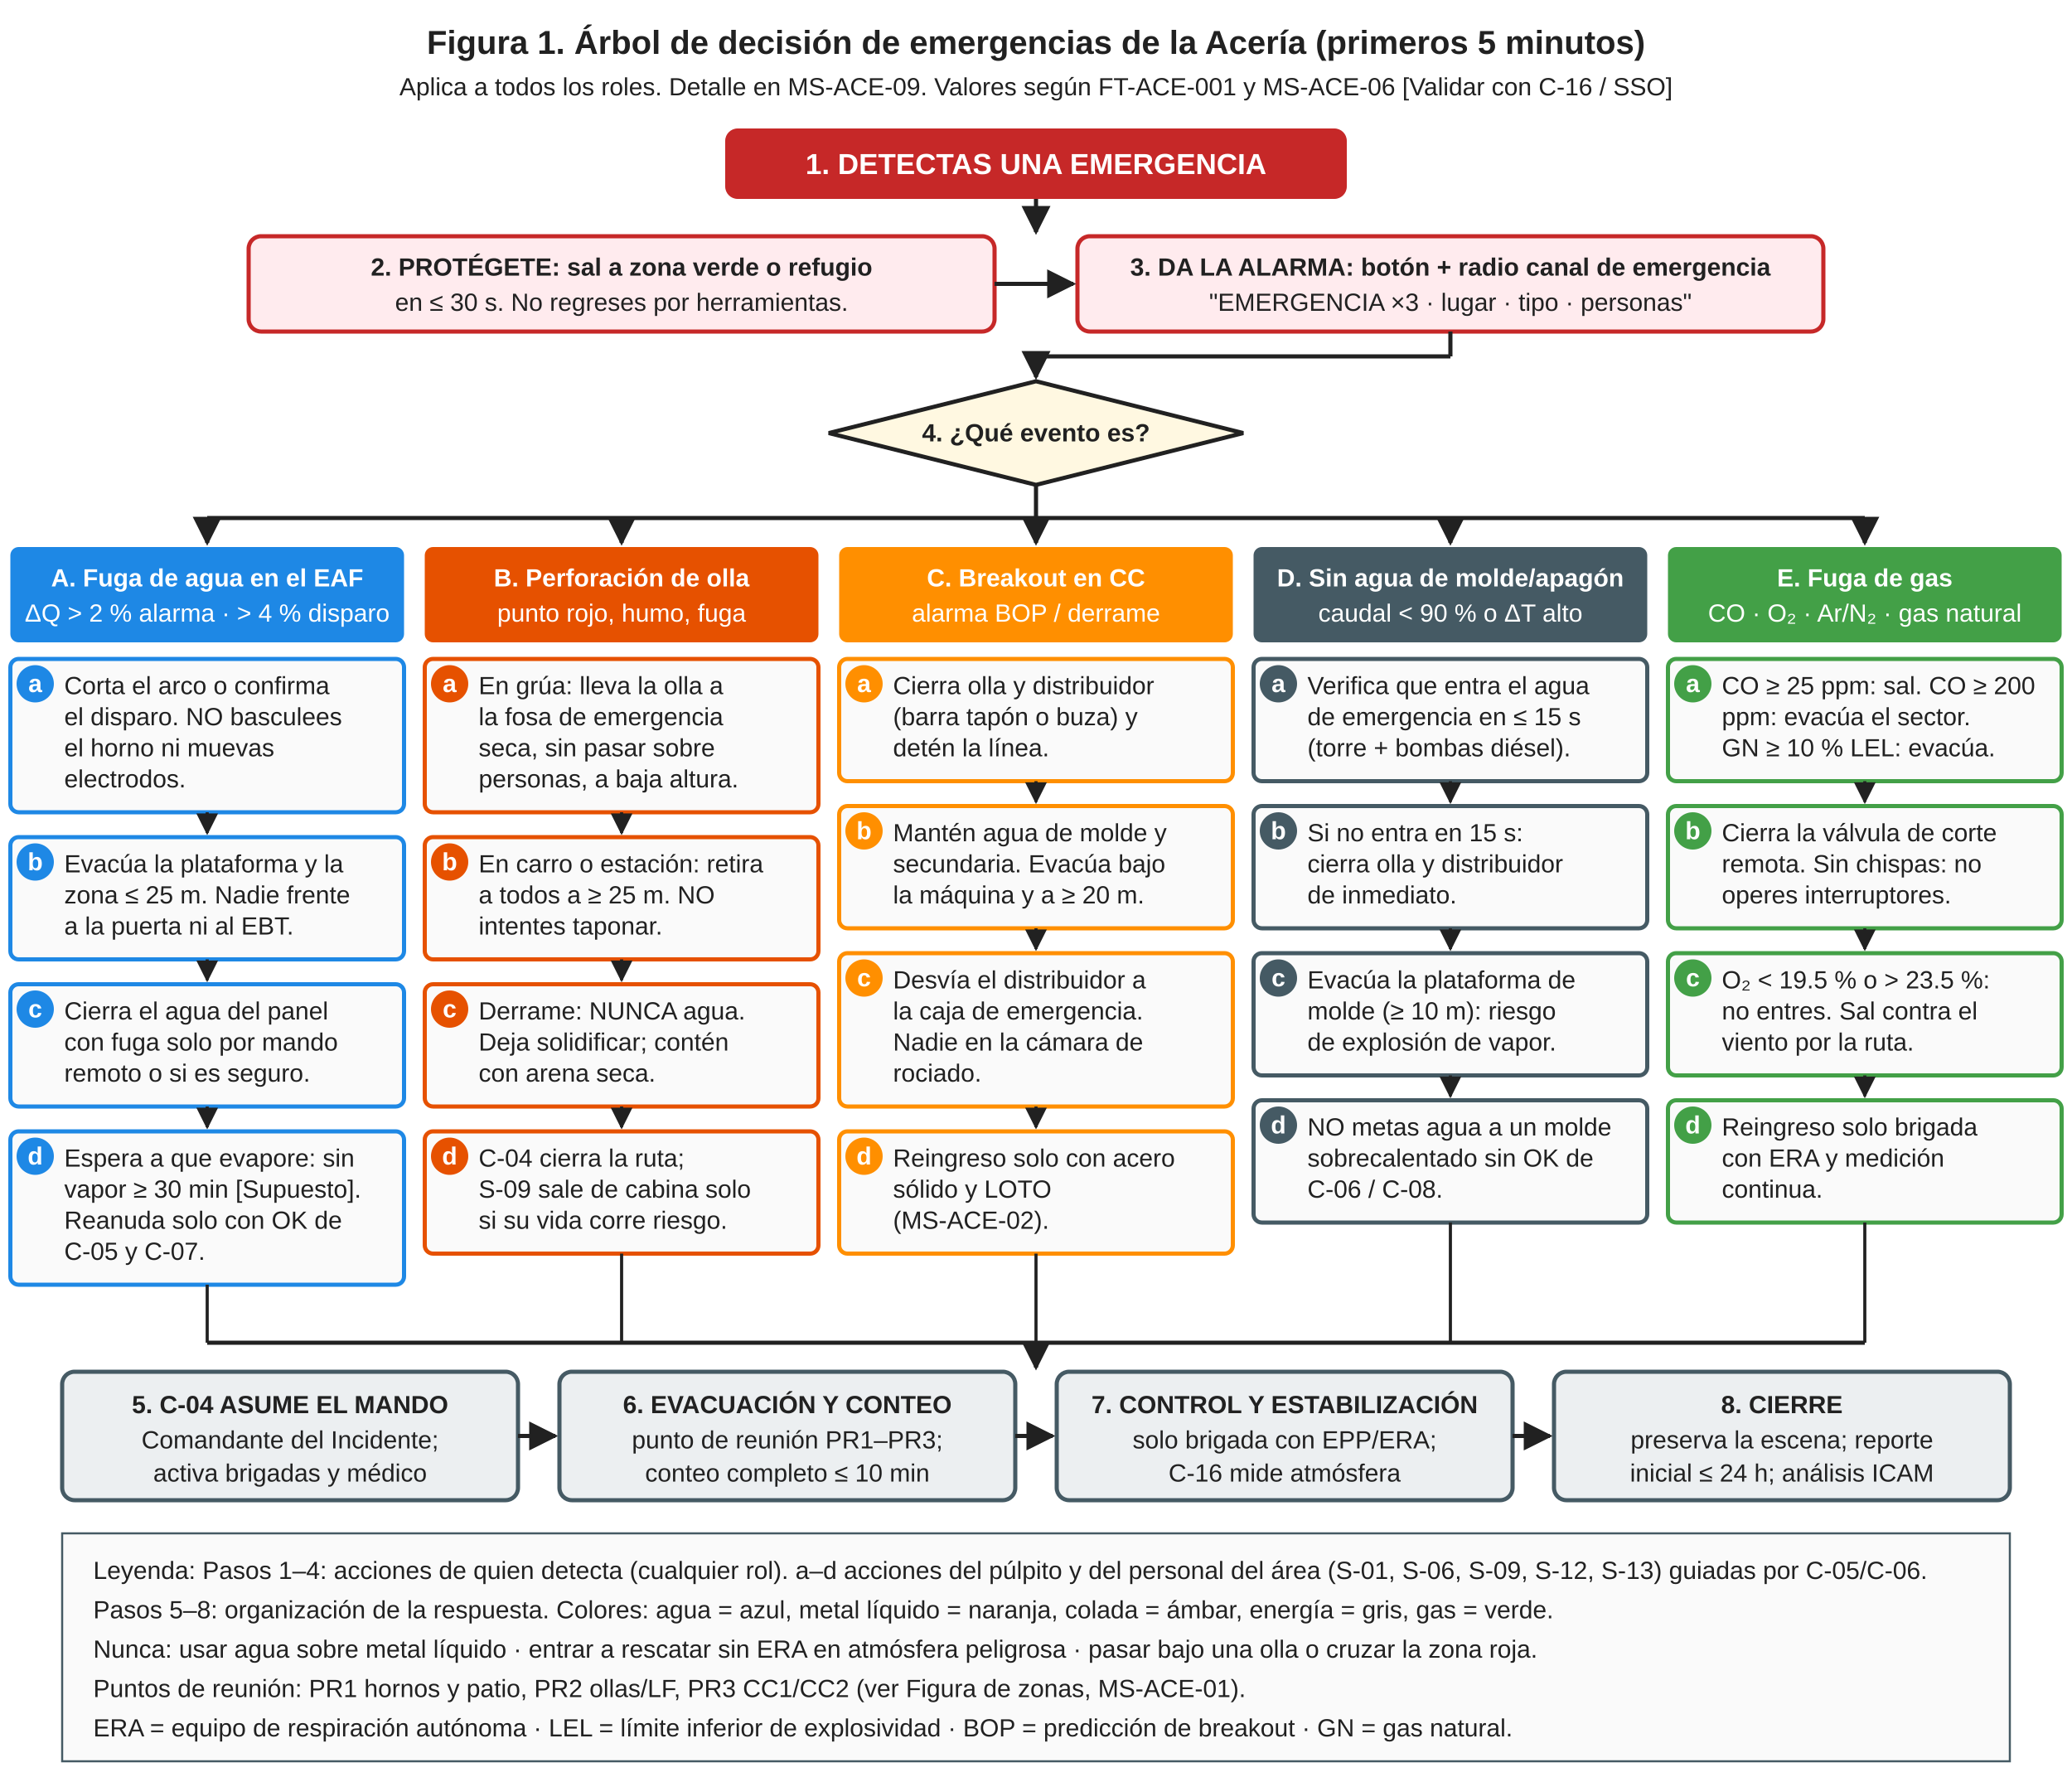
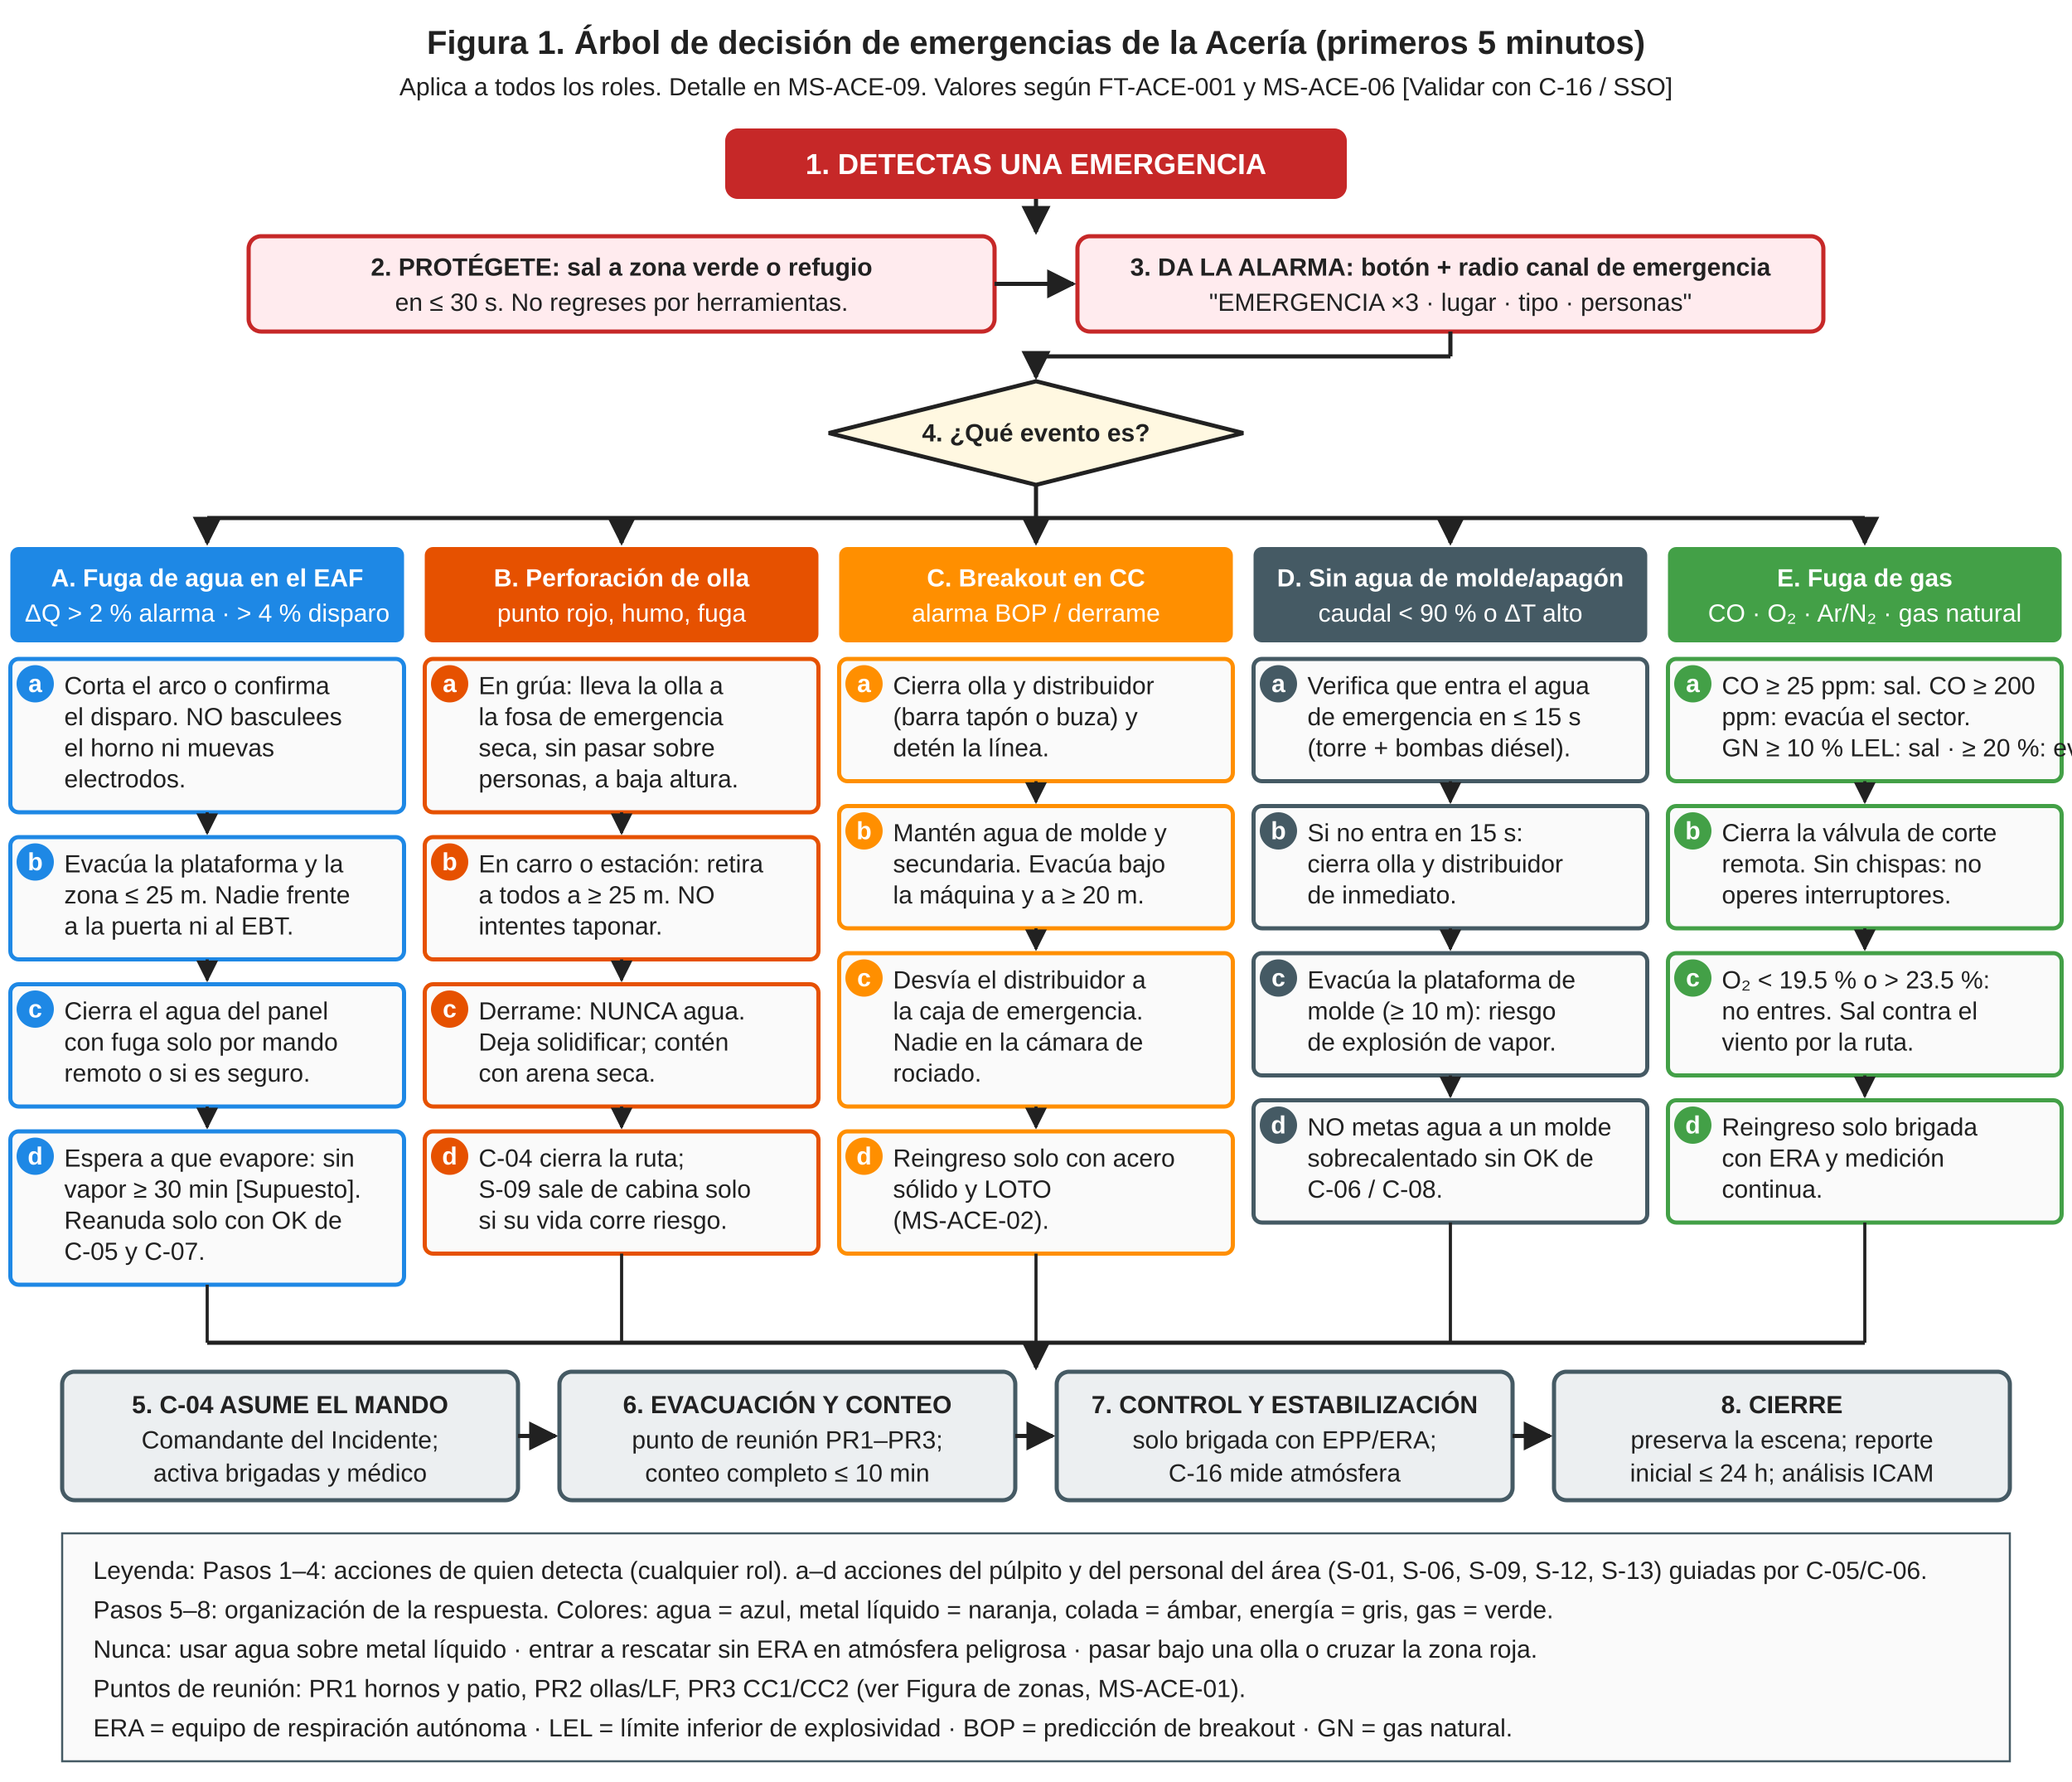
<svg xmlns="http://www.w3.org/2000/svg" viewBox="0 0 1000 860" width="1000" height="860" font-family="Arial, Helvetica, sans-serif" font-size="12">
  <rect width="100%" height="100%" fill="#ffffff" />
  <defs>
    <marker id="ar" viewBox="0 0 10 10" refX="9" refY="5" markerWidth="7" markerHeight="7" orient="auto">
      <path d="M0,0 L10,5 L0,10 z" fill="#212121" />
    </marker>
  </defs>
  <text x="500" y="26" text-anchor="middle" font-size="16" font-weight="bold" fill="#212121">Figura 1. Árbol de decisión de emergencias de la Acería (primeros 5 minutos)</text>
  <text x="500" y="46" text-anchor="middle" font-size="12" fill="#212121">Aplica a todos los roles. Detalle en MS-ACE-09. Valores según FT-ACE-001 y MS-ACE-06 [Validar con C-16 / SSO]</text>
  <rect x="350" y="62" width="300" height="34" rx="6" fill="#C62828" />
  <text x="500" y="84" text-anchor="middle" font-size="14" font-weight="bold" fill="#ffffff">1. DETECTAS UNA EMERGENCIA</text>
  <line x1="500" y1="96" x2="500" y2="112" stroke="#212121" stroke-width="2" marker-end="url(#ar)" />
  <rect x="120" y="114" width="360" height="46" rx="6" fill="#FFEBEE" stroke="#C62828" stroke-width="2" />
  <text x="300" y="133" text-anchor="middle" font-weight="bold" fill="#212121">2. PROTÉGETE: sal a zona verde o refugio</text>
  <text x="300" y="150" text-anchor="middle" fill="#212121">en ≤ 30 s. No regreses por herramientas.</text>
  <rect x="520" y="114" width="360" height="46" rx="6" fill="#FFEBEE" stroke="#C62828" stroke-width="2" />
  <text x="700" y="133" text-anchor="middle" font-weight="bold" fill="#212121">3. DA LA ALARMA: botón + radio canal de emergencia</text>
  <text x="700" y="150" text-anchor="middle" fill="#212121">"EMERGENCIA ×3 · lugar · tipo · personas"</text>
  <line x1="480" y1="137" x2="518" y2="137" stroke="#212121" stroke-width="2" marker-end="url(#ar)" />
  <line x1="700" y1="160" x2="700" y2="172" stroke="#212121" stroke-width="2" />
  <line x1="700" y1="172" x2="500" y2="172" stroke="#212121" stroke-width="2" />
  <line x1="500" y1="172" x2="500" y2="182" stroke="#212121" stroke-width="2" marker-end="url(#ar)" />
  <polygon points="500,184 600,209 500,234 400,209" fill="#FFF8E1" stroke="#212121" stroke-width="2" />
  <text x="500" y="213" text-anchor="middle" font-weight="bold" fill="#212121">4. ¿Qué evento es?</text>
  <line x1="100" y1="250" x2="900" y2="250" stroke="#212121" stroke-width="2" />
  <line x1="500" y1="234" x2="500" y2="250" stroke="#212121" stroke-width="2" />
  <line x1="100" y1="250" x2="100" y2="262" stroke="#212121" stroke-width="2" marker-end="url(#ar)" />
  <rect x="5" y="264" width="190" height="46" rx="4" fill="#1E88E5" />
  <text x="100" y="283" text-anchor="middle" font-weight="bold" fill="#ffffff">A. Fuga de agua en el EAF</text>
  <text x="100" y="300" text-anchor="middle" fill="#ffffff">ΔQ &gt; 2 % alarma · &gt; 4 % disparo</text>
  <rect x="5" y="318" width="190" height="74" rx="4" fill="#FAFAFA" stroke="#1E88E5" stroke-width="2" />
  <circle cx="17" cy="330" r="9" fill="#1E88E5" />
  <text x="17" y="334" text-anchor="middle" font-weight="bold" fill="#ffffff">a</text>
  <text x="31" y="335" fill="#212121">Corta el arco o confirma</text>
  <text x="31" y="350" fill="#212121">el disparo. NO basculees</text>
  <text x="31" y="365" fill="#212121">el horno ni muevas</text>
  <text x="31" y="380" fill="#212121">electrodos.</text>
  <line x1="100" y1="392" x2="100" y2="402" stroke="#212121" stroke-width="1.5" marker-end="url(#ar)" />
  <rect x="5" y="404" width="190" height="59" rx="4" fill="#FAFAFA" stroke="#1E88E5" stroke-width="2" />
  <circle cx="17" cy="416" r="9" fill="#1E88E5" />
  <text x="17" y="420" text-anchor="middle" font-weight="bold" fill="#ffffff">b</text>
  <text x="31" y="421" fill="#212121">Evacúa la plataforma y la</text>
  <text x="31" y="436" fill="#212121">zona ≤ 25 m. Nadie frente</text>
  <text x="31" y="451" fill="#212121">a la puerta ni al EBT.</text>
  <line x1="100" y1="463" x2="100" y2="473" stroke="#212121" stroke-width="1.5" marker-end="url(#ar)" />
  <rect x="5" y="475" width="190" height="59" rx="4" fill="#FAFAFA" stroke="#1E88E5" stroke-width="2" />
  <circle cx="17" cy="487" r="9" fill="#1E88E5" />
  <text x="17" y="491" text-anchor="middle" font-weight="bold" fill="#ffffff">c</text>
  <text x="31" y="492" fill="#212121">Cierra el agua del panel</text>
  <text x="31" y="507" fill="#212121">con fuga solo por mando</text>
  <text x="31" y="522" fill="#212121">remoto o si es seguro.</text>
  <line x1="100" y1="534" x2="100" y2="544" stroke="#212121" stroke-width="1.5" marker-end="url(#ar)" />
  <rect x="5" y="546" width="190" height="74" rx="4" fill="#FAFAFA" stroke="#1E88E5" stroke-width="2" />
  <circle cx="17" cy="558" r="9" fill="#1E88E5" />
  <text x="17" y="562" text-anchor="middle" font-weight="bold" fill="#ffffff">d</text>
  <text x="31" y="563" fill="#212121">Espera a que evapore: sin</text>
  <text x="31" y="578" fill="#212121">vapor ≥ 30 min [Supuesto].</text>
  <text x="31" y="593" fill="#212121">Reanuda solo con OK de</text>
  <text x="31" y="608" fill="#212121">C-05 y C-07.</text>
  <line x1="100" y1="620" x2="100" y2="648" stroke="#212121" stroke-width="1.5" />
  <line x1="300" y1="250" x2="300" y2="262" stroke="#212121" stroke-width="2" marker-end="url(#ar)" />
  <rect x="205" y="264" width="190" height="46" rx="4" fill="#E65100" />
  <text x="300" y="283" text-anchor="middle" font-weight="bold" fill="#ffffff">B. Perforación de olla</text>
  <text x="300" y="300" text-anchor="middle" fill="#ffffff">punto rojo, humo, fuga</text>
  <rect x="205" y="318" width="190" height="74" rx="4" fill="#FAFAFA" stroke="#E65100" stroke-width="2" />
  <circle cx="217" cy="330" r="9" fill="#E65100" />
  <text x="217" y="334" text-anchor="middle" font-weight="bold" fill="#ffffff">a</text>
  <text x="231" y="335" fill="#212121">En grúa: lleva la olla a</text>
  <text x="231" y="350" fill="#212121">la fosa de emergencia</text>
  <text x="231" y="365" fill="#212121">seca, sin pasar sobre</text>
  <text x="231" y="380" fill="#212121">personas, a baja altura.</text>
  <line x1="300" y1="392" x2="300" y2="402" stroke="#212121" stroke-width="1.5" marker-end="url(#ar)" />
  <rect x="205" y="404" width="190" height="59" rx="4" fill="#FAFAFA" stroke="#E65100" stroke-width="2" />
  <circle cx="217" cy="416" r="9" fill="#E65100" />
  <text x="217" y="420" text-anchor="middle" font-weight="bold" fill="#ffffff">b</text>
  <text x="231" y="421" fill="#212121">En carro o estación: retira</text>
  <text x="231" y="436" fill="#212121">a todos a ≥ 25 m. NO</text>
  <text x="231" y="451" fill="#212121">intentes taponar.</text>
  <line x1="300" y1="463" x2="300" y2="473" stroke="#212121" stroke-width="1.5" marker-end="url(#ar)" />
  <rect x="205" y="475" width="190" height="59" rx="4" fill="#FAFAFA" stroke="#E65100" stroke-width="2" />
  <circle cx="217" cy="487" r="9" fill="#E65100" />
  <text x="217" y="491" text-anchor="middle" font-weight="bold" fill="#ffffff">c</text>
  <text x="231" y="492" fill="#212121">Derrame: NUNCA agua.</text>
  <text x="231" y="507" fill="#212121">Deja solidificar; contén</text>
  <text x="231" y="522" fill="#212121">con arena seca.</text>
  <line x1="300" y1="534" x2="300" y2="544" stroke="#212121" stroke-width="1.5" marker-end="url(#ar)" />
  <rect x="205" y="546" width="190" height="59" rx="4" fill="#FAFAFA" stroke="#E65100" stroke-width="2" />
  <circle cx="217" cy="558" r="9" fill="#E65100" />
  <text x="217" y="562" text-anchor="middle" font-weight="bold" fill="#ffffff">d</text>
  <text x="231" y="563" fill="#212121">C-04 cierra la ruta;</text>
  <text x="231" y="578" fill="#212121">S-09 sale de cabina solo</text>
  <text x="231" y="593" fill="#212121">si su vida corre riesgo.</text>
  <line x1="300" y1="605" x2="300" y2="648" stroke="#212121" stroke-width="1.5" />
  <line x1="500" y1="250" x2="500" y2="262" stroke="#212121" stroke-width="2" marker-end="url(#ar)" />
  <rect x="405" y="264" width="190" height="46" rx="4" fill="#FF8F00" />
  <text x="500" y="283" text-anchor="middle" font-weight="bold" fill="#ffffff">C. Breakout en CC</text>
  <text x="500" y="300" text-anchor="middle" fill="#ffffff">alarma BOP / derrame</text>
  <rect x="405" y="318" width="190" height="59" rx="4" fill="#FAFAFA" stroke="#FF8F00" stroke-width="2" />
  <circle cx="417" cy="330" r="9" fill="#FF8F00" />
  <text x="417" y="334" text-anchor="middle" font-weight="bold" fill="#ffffff">a</text>
  <text x="431" y="335" fill="#212121">Cierra olla y distribuidor</text>
  <text x="431" y="350" fill="#212121">(barra tapón o buza) y</text>
  <text x="431" y="365" fill="#212121">detén la línea.</text>
  <line x1="500" y1="377" x2="500" y2="387" stroke="#212121" stroke-width="1.5" marker-end="url(#ar)" />
  <rect x="405" y="389" width="190" height="59" rx="4" fill="#FAFAFA" stroke="#FF8F00" stroke-width="2" />
  <circle cx="417" cy="401" r="9" fill="#FF8F00" />
  <text x="417" y="405" text-anchor="middle" font-weight="bold" fill="#ffffff">b</text>
  <text x="431" y="406" fill="#212121">Mantén agua de molde y</text>
  <text x="431" y="421" fill="#212121">secundaria. Evacúa bajo</text>
  <text x="431" y="436" fill="#212121">la máquina y a ≥ 20 m.</text>
  <line x1="500" y1="448" x2="500" y2="458" stroke="#212121" stroke-width="1.5" marker-end="url(#ar)" />
  <rect x="405" y="460" width="190" height="74" rx="4" fill="#FAFAFA" stroke="#FF8F00" stroke-width="2" />
  <circle cx="417" cy="472" r="9" fill="#FF8F00" />
  <text x="417" y="476" text-anchor="middle" font-weight="bold" fill="#ffffff">c</text>
  <text x="431" y="477" fill="#212121">Desvía el distribuidor a</text>
  <text x="431" y="492" fill="#212121">la caja de emergencia.</text>
  <text x="431" y="507" fill="#212121">Nadie en la cámara de</text>
  <text x="431" y="522" fill="#212121">rociado.</text>
  <line x1="500" y1="534" x2="500" y2="544" stroke="#212121" stroke-width="1.5" marker-end="url(#ar)" />
  <rect x="405" y="546" width="190" height="59" rx="4" fill="#FAFAFA" stroke="#FF8F00" stroke-width="2" />
  <circle cx="417" cy="558" r="9" fill="#FF8F00" />
  <text x="417" y="562" text-anchor="middle" font-weight="bold" fill="#ffffff">d</text>
  <text x="431" y="563" fill="#212121">Reingreso solo con acero</text>
  <text x="431" y="578" fill="#212121">sólido y LOTO</text>
  <text x="431" y="593" fill="#212121">(MS-ACE-02).</text>
  <line x1="500" y1="605" x2="500" y2="648" stroke="#212121" stroke-width="1.5" />
  <line x1="700" y1="250" x2="700" y2="262" stroke="#212121" stroke-width="2" marker-end="url(#ar)" />
  <rect x="605" y="264" width="190" height="46" rx="4" fill="#455A64" />
  <text x="700" y="283" text-anchor="middle" font-weight="bold" fill="#ffffff">D. Sin agua de molde/apagón</text>
  <text x="700" y="300" text-anchor="middle" fill="#ffffff">caudal &lt; 90 % o ΔT alto</text>
  <rect x="605" y="318" width="190" height="59" rx="4" fill="#FAFAFA" stroke="#455A64" stroke-width="2" />
  <circle cx="617" cy="330" r="9" fill="#455A64" />
  <text x="617" y="334" text-anchor="middle" font-weight="bold" fill="#ffffff">a</text>
  <text x="631" y="335" fill="#212121">Verifica que entra el agua</text>
  <text x="631" y="350" fill="#212121">de emergencia en ≤ 15 s</text>
  <text x="631" y="365" fill="#212121">(torre + bombas diésel).</text>
  <line x1="700" y1="377" x2="700" y2="387" stroke="#212121" stroke-width="1.5" marker-end="url(#ar)" />
  <rect x="605" y="389" width="190" height="59" rx="4" fill="#FAFAFA" stroke="#455A64" stroke-width="2" />
  <circle cx="617" cy="401" r="9" fill="#455A64" />
  <text x="617" y="405" text-anchor="middle" font-weight="bold" fill="#ffffff">b</text>
  <text x="631" y="406" fill="#212121">Si no entra en 15 s:</text>
  <text x="631" y="421" fill="#212121">cierra olla y distribuidor</text>
  <text x="631" y="436" fill="#212121">de inmediato.</text>
  <line x1="700" y1="448" x2="700" y2="458" stroke="#212121" stroke-width="1.5" marker-end="url(#ar)" />
  <rect x="605" y="460" width="190" height="59" rx="4" fill="#FAFAFA" stroke="#455A64" stroke-width="2" />
  <circle cx="617" cy="472" r="9" fill="#455A64" />
  <text x="617" y="476" text-anchor="middle" font-weight="bold" fill="#ffffff">c</text>
  <text x="631" y="477" fill="#212121">Evacúa la plataforma de</text>
  <text x="631" y="492" fill="#212121">molde (≥ 10 m): riesgo</text>
  <text x="631" y="507" fill="#212121">de explosión de vapor.</text>
  <line x1="700" y1="519" x2="700" y2="529" stroke="#212121" stroke-width="1.5" marker-end="url(#ar)" />
  <rect x="605" y="531" width="190" height="59" rx="4" fill="#FAFAFA" stroke="#455A64" stroke-width="2" />
  <circle cx="617" cy="543" r="9" fill="#455A64" />
  <text x="617" y="547" text-anchor="middle" font-weight="bold" fill="#ffffff">d</text>
  <text x="631" y="548" fill="#212121">NO metas agua a un molde</text>
  <text x="631" y="563" fill="#212121">sobrecalentado sin OK de</text>
  <text x="631" y="578" fill="#212121">C-06 / C-08.</text>
  <line x1="700" y1="590" x2="700" y2="648" stroke="#212121" stroke-width="1.5" />
  <line x1="900" y1="250" x2="900" y2="262" stroke="#212121" stroke-width="2" marker-end="url(#ar)" />
  <rect x="805" y="264" width="190" height="46" rx="4" fill="#43A047" />
  <text x="900" y="283" text-anchor="middle" font-weight="bold" fill="#ffffff">E. Fuga de gas</text>
  <text x="900" y="300" text-anchor="middle" fill="#ffffff">CO · O₂ · Ar/N₂ · gas natural</text>
  <rect x="805" y="318" width="190" height="59" rx="4" fill="#FAFAFA" stroke="#43A047" stroke-width="2" />
  <circle cx="817" cy="330" r="9" fill="#43A047" />
  <text x="817" y="334" text-anchor="middle" font-weight="bold" fill="#ffffff">a</text>
  <text x="831" y="335" fill="#212121">CO ≥ 25 ppm: sal. CO ≥ 200</text>
  <text x="831" y="350" fill="#212121">ppm: evacúa el sector.</text>
-   <text x="831" y="365" fill="#212121">GN ≥ 10 % LEL: evacúa.</text>
+   <text x="831" y="365" fill="#212121">GN ≥ 10 % LEL: sal · ≥ 20 %: evacúa sector.</text>
  <line x1="900" y1="377" x2="900" y2="387" stroke="#212121" stroke-width="1.5" marker-end="url(#ar)" />
  <rect x="805" y="389" width="190" height="59" rx="4" fill="#FAFAFA" stroke="#43A047" stroke-width="2" />
  <circle cx="817" cy="401" r="9" fill="#43A047" />
  <text x="817" y="405" text-anchor="middle" font-weight="bold" fill="#ffffff">b</text>
  <text x="831" y="406" fill="#212121">Cierra la válvula de corte</text>
  <text x="831" y="421" fill="#212121">remota. Sin chispas: no</text>
  <text x="831" y="436" fill="#212121">operes interruptores.</text>
  <line x1="900" y1="448" x2="900" y2="458" stroke="#212121" stroke-width="1.5" marker-end="url(#ar)" />
  <rect x="805" y="460" width="190" height="59" rx="4" fill="#FAFAFA" stroke="#43A047" stroke-width="2" />
  <circle cx="817" cy="472" r="9" fill="#43A047" />
  <text x="817" y="476" text-anchor="middle" font-weight="bold" fill="#ffffff">c</text>
  <text x="831" y="477" fill="#212121">O₂ &lt; 19.5 % o &gt; 23.5 %:</text>
  <text x="831" y="492" fill="#212121">no entres. Sal contra el</text>
  <text x="831" y="507" fill="#212121">viento por la ruta.</text>
  <line x1="900" y1="519" x2="900" y2="529" stroke="#212121" stroke-width="1.5" marker-end="url(#ar)" />
  <rect x="805" y="531" width="190" height="59" rx="4" fill="#FAFAFA" stroke="#43A047" stroke-width="2" />
  <circle cx="817" cy="543" r="9" fill="#43A047" />
  <text x="817" y="547" text-anchor="middle" font-weight="bold" fill="#ffffff">d</text>
  <text x="831" y="548" fill="#212121">Reingreso solo brigada</text>
  <text x="831" y="563" fill="#212121">con ERA y medición</text>
  <text x="831" y="578" fill="#212121">continua.</text>
  <line x1="900" y1="590" x2="900" y2="648" stroke="#212121" stroke-width="1.5" />
  <line x1="100" y1="648" x2="900" y2="648" stroke="#212121" stroke-width="2" />
  <line x1="500" y1="648" x2="500" y2="660" stroke="#212121" stroke-width="2" marker-end="url(#ar)" />
  <rect x="30" y="662" width="220" height="62" rx="6" fill="#ECEFF1" stroke="#455A64" stroke-width="2" />
  <text x="140" y="682" text-anchor="middle" font-weight="bold" fill="#212121">5. C-04 ASUME EL MANDO</text>
  <text x="140" y="699" text-anchor="middle" fill="#212121">Comandante del Incidente;</text>
  <text x="140" y="715" text-anchor="middle" fill="#212121">activa brigadas y médico</text>
  <line x1="250" y1="693" x2="268" y2="693" stroke="#212121" stroke-width="2" marker-end="url(#ar)" />
  <rect x="270" y="662" width="220" height="62" rx="6" fill="#ECEFF1" stroke="#455A64" stroke-width="2" />
  <text x="380" y="682" text-anchor="middle" font-weight="bold" fill="#212121">6. EVACUACIÓN Y CONTEO</text>
  <text x="380" y="699" text-anchor="middle" fill="#212121">punto de reunión PR1–PR3;</text>
  <text x="380" y="715" text-anchor="middle" fill="#212121">conteo completo ≤ 10 min</text>
  <line x1="490" y1="693" x2="508" y2="693" stroke="#212121" stroke-width="2" marker-end="url(#ar)" />
  <rect x="510" y="662" width="220" height="62" rx="6" fill="#ECEFF1" stroke="#455A64" stroke-width="2" />
  <text x="620" y="682" text-anchor="middle" font-weight="bold" fill="#212121">7. CONTROL Y ESTABILIZACIÓN</text>
  <text x="620" y="699" text-anchor="middle" fill="#212121">solo brigada con EPP/ERA;</text>
  <text x="620" y="715" text-anchor="middle" fill="#212121">C-16 mide atmósfera</text>
  <line x1="730" y1="693" x2="748" y2="693" stroke="#212121" stroke-width="2" marker-end="url(#ar)" />
  <rect x="750" y="662" width="220" height="62" rx="6" fill="#ECEFF1" stroke="#455A64" stroke-width="2" />
  <text x="860" y="682" text-anchor="middle" font-weight="bold" fill="#212121">8. CIERRE</text>
  <text x="860" y="699" text-anchor="middle" fill="#212121">preserva la escena; reporte</text>
  <text x="860" y="715" text-anchor="middle" fill="#212121">inicial ≤ 24 h; análisis ICAM</text>
  <rect x="30" y="740" width="940" height="110" fill="#FAFAFA" stroke="#455A64" />
  <text x="45" y="762" fill="#212121">Leyenda: Pasos 1–4: acciones de quien detecta (cualquier rol). a–d acciones del púlpito y del personal del área (S-01, S-06, S-09, S-12, S-13) guiadas por C-05/C-06.</text>
  <text x="45" y="781" fill="#212121">Pasos 5–8: organización de la respuesta. Colores: agua = azul, metal líquido = naranja, colada = ámbar, energía = gris, gas = verde.</text>
  <text x="45" y="800" fill="#212121">Nunca: usar agua sobre metal líquido · entrar a rescatar sin ERA en atmósfera peligrosa · pasar bajo una olla o cruzar la zona roja.</text>
  <text x="45" y="819" fill="#212121">Puntos de reunión: PR1 hornos y patio, PR2 ollas/LF, PR3 CC1/CC2 (ver Figura de zonas, MS-ACE-01).</text>
  <text x="45" y="838" fill="#212121">ERA = equipo de respiración autónoma · LEL = límite inferior de explosividad · BOP = predicción de breakout · GN = gas natural.</text>
</svg>
